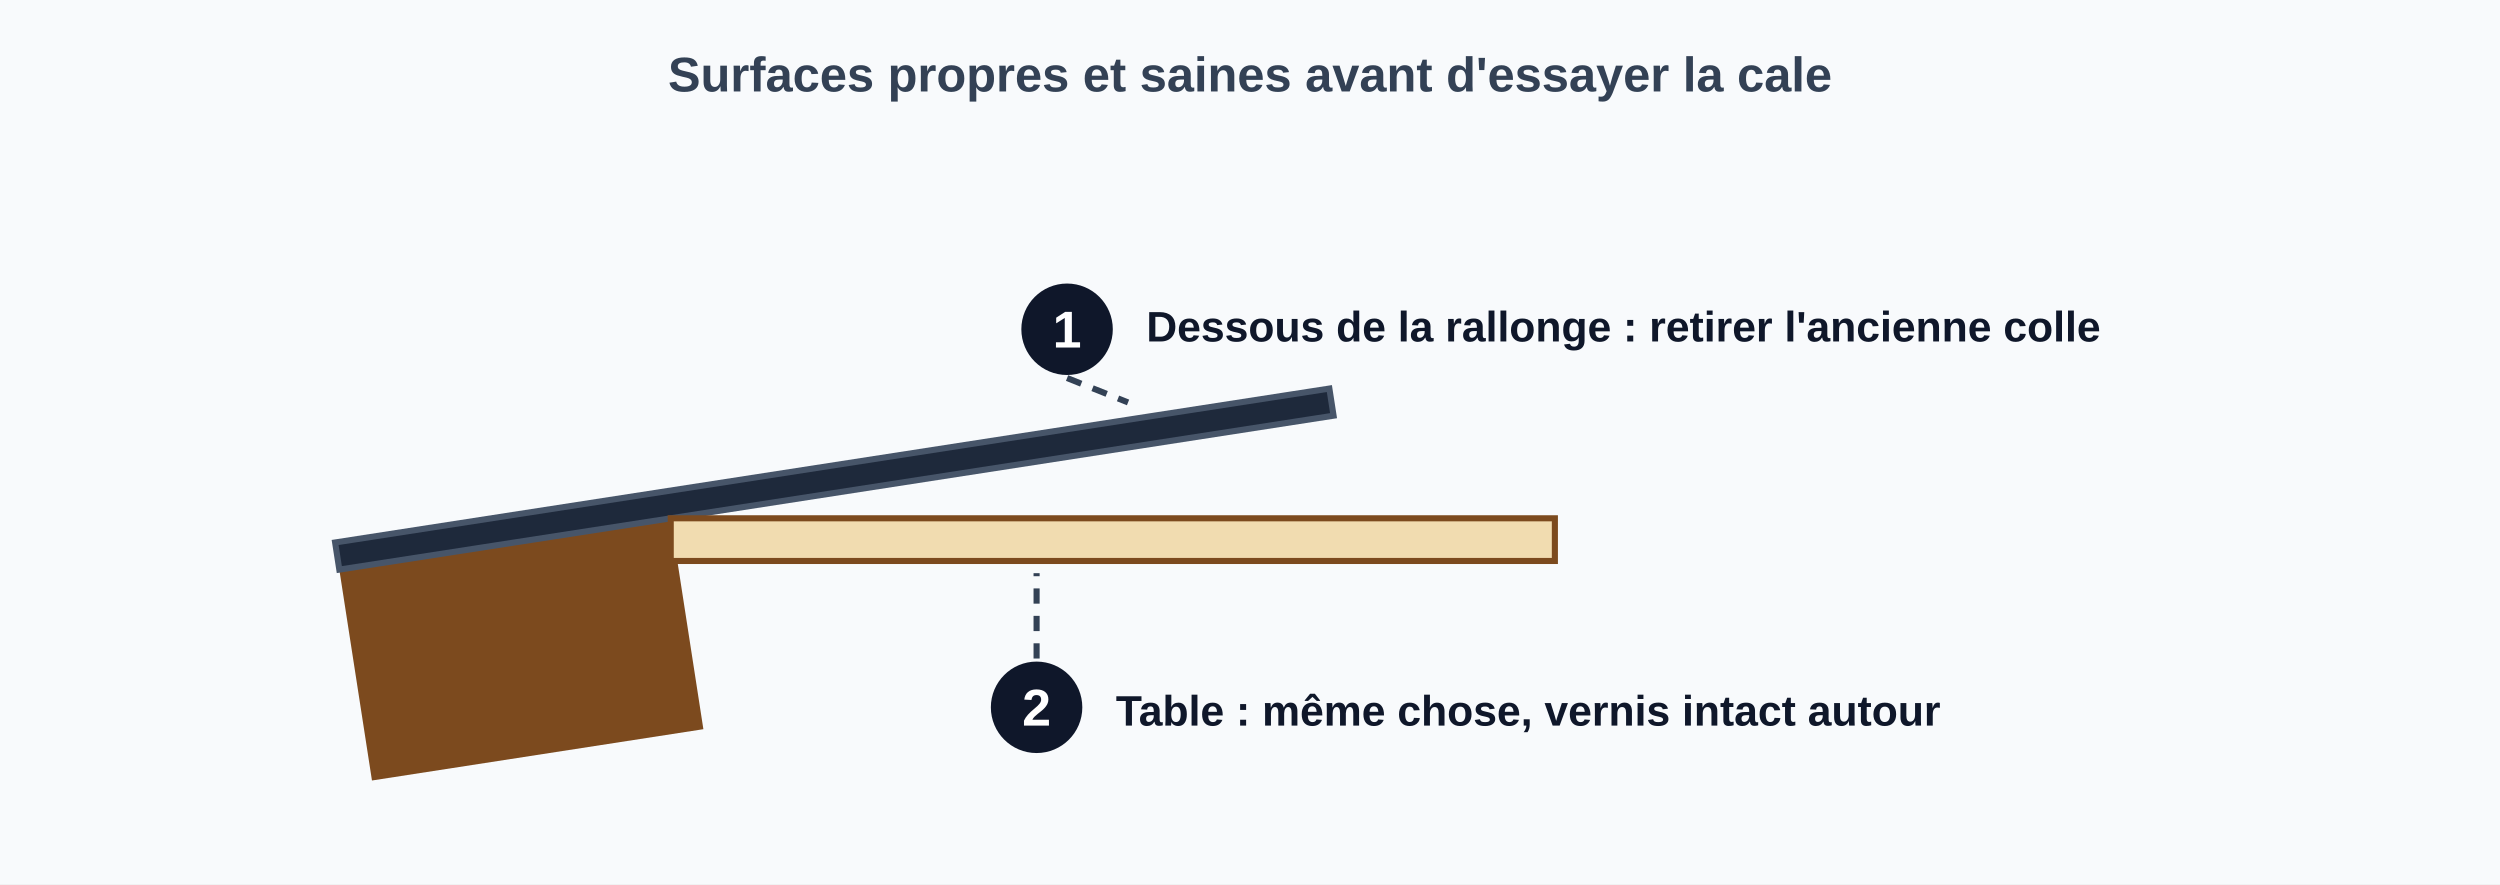
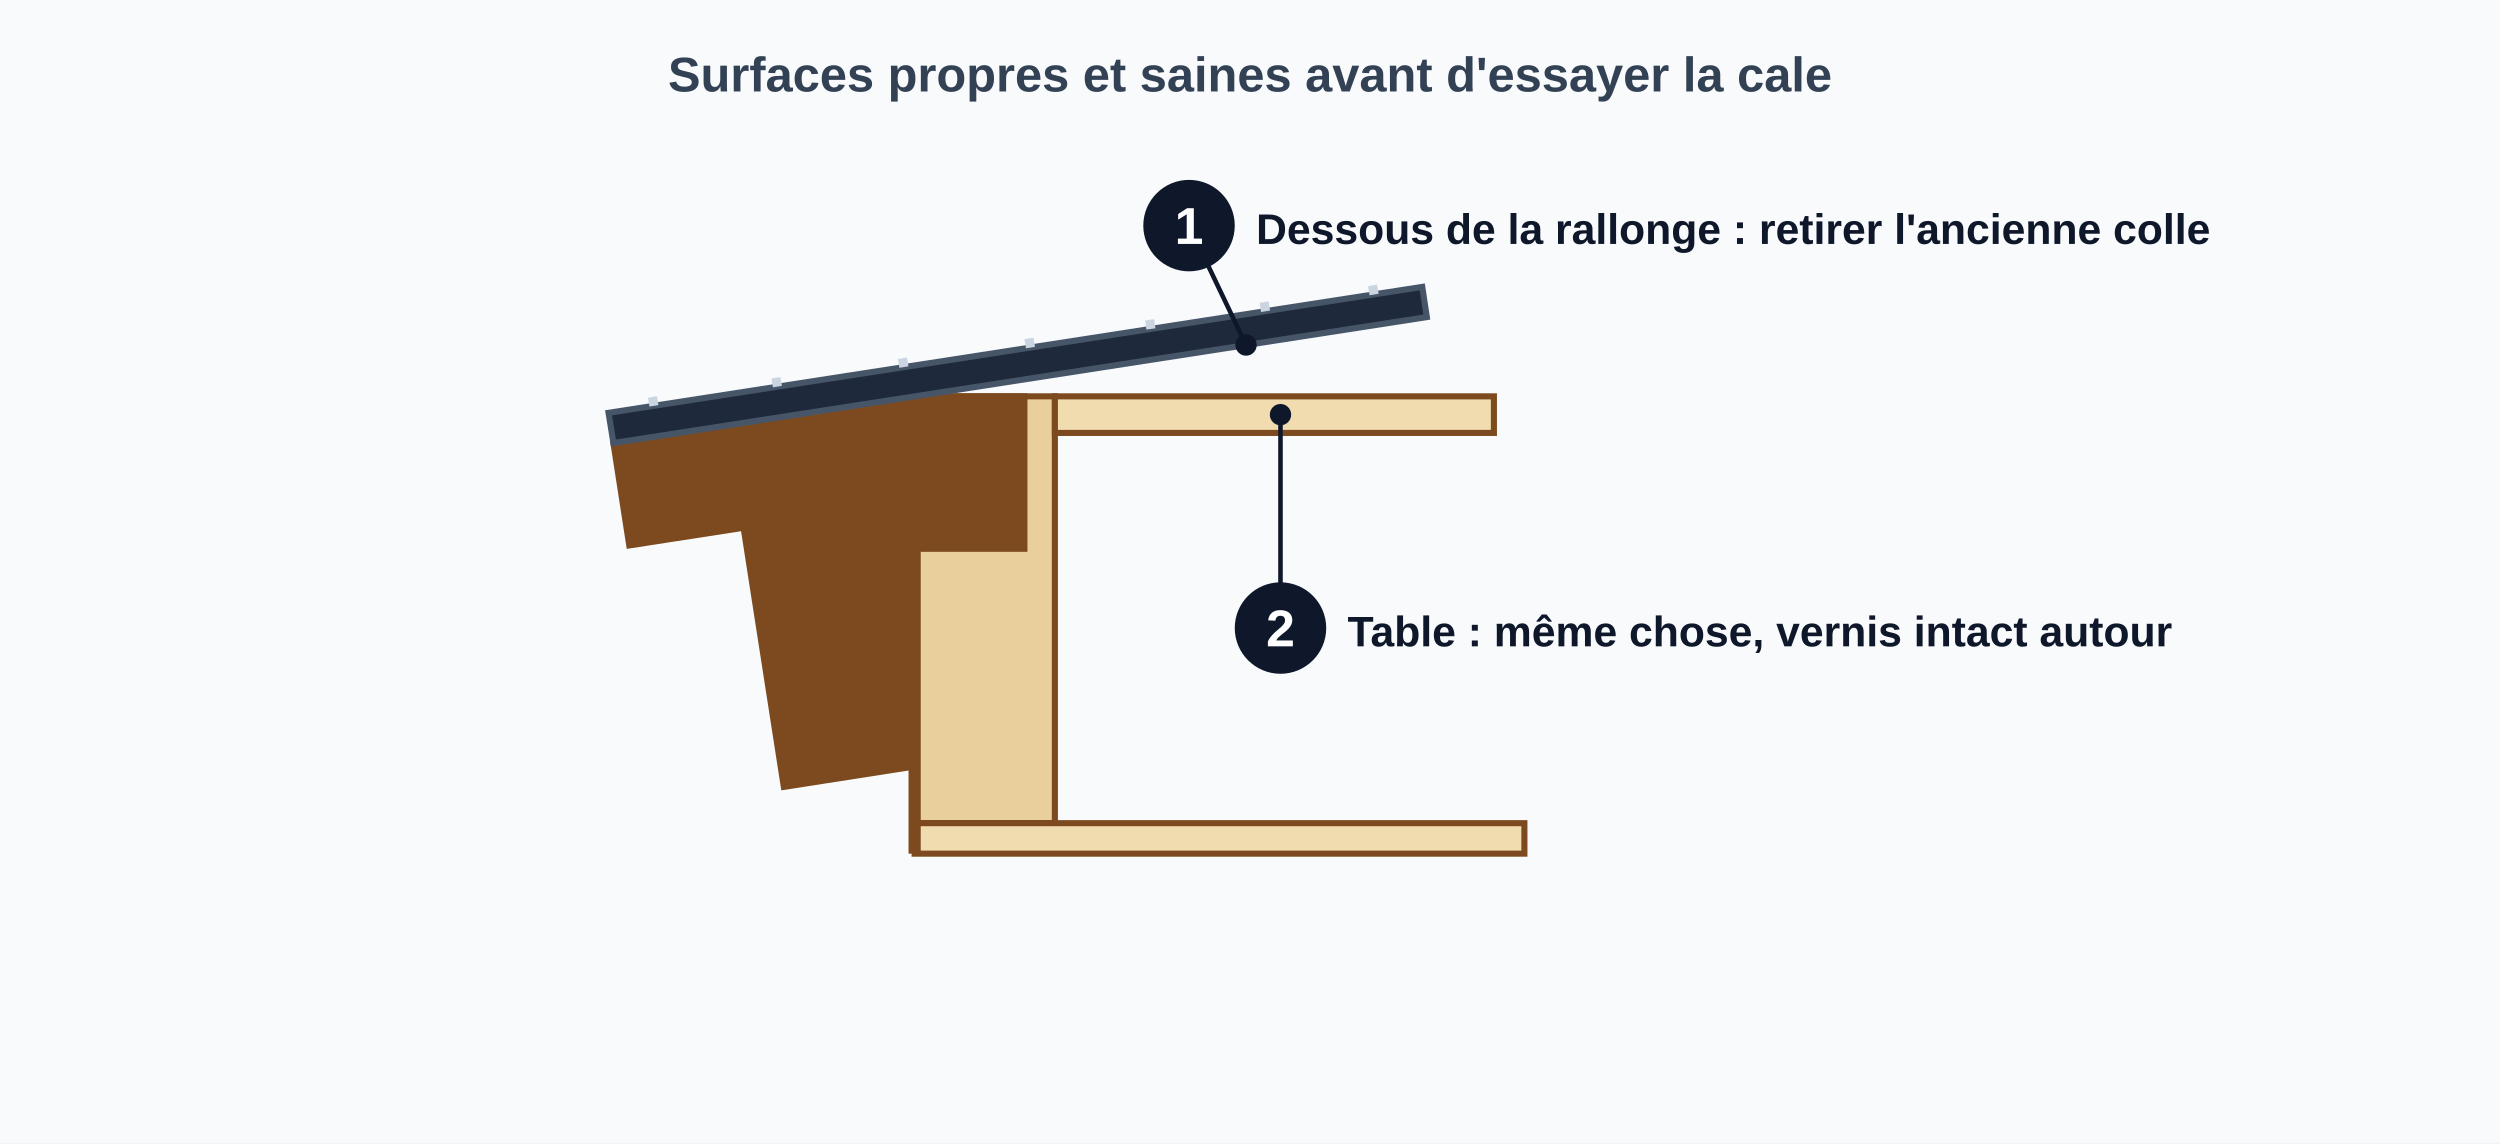
- <svg xmlns="http://www.w3.org/2000/svg" viewBox="0 0 820 290" role="img" aria-labelledby="t d" font-family="Arial, Helvetica, sans-serif">
-   <rect width="820" height="290" fill="#f8fafc" />
-   <g transform="rotate(-8.8 220 170)">
-     <rect x="110" y="170" width="110" height="70" fill="#7c4a1e" />
-     <rect x="110" y="161" width="330" height="9" fill="#1e293b" stroke="#475569" stroke-width="2" />
-   </g>
-   <rect x="220" y="170" width="290" height="14" fill="#f1dcb0" stroke="#7c4a1e" stroke-width="2" />
-   <circle cx="350" cy="108" r="15" fill="#0f172a" />
-   <text x="350" y="114" font-size="17" font-weight="bold" fill="#fff" text-anchor="middle">1</text>
-   <circle cx="340" cy="232" r="15" fill="#0f172a" />
-   <text x="340" y="238" font-size="17" font-weight="bold" fill="#fff" text-anchor="middle">2</text>
-   <path d="M350 124 L370 132" stroke="#334155" stroke-width="2" stroke-dasharray="5 4" fill="none" />
-   <path d="M340 216 L340 188" stroke="#334155" stroke-width="2" stroke-dasharray="5 4" fill="none" />
-   <text x="376" y="112" font-size="14" fill="#0f172a" font-weight="bold" text-anchor="start">Dessous de la rallonge : retirer l'ancienne colle</text>
-   <text x="366" y="238" font-size="14" fill="#0f172a" font-weight="bold" text-anchor="start">Table : même chose, vernis intact autour</text>
+ <svg xmlns="http://www.w3.org/2000/svg" viewBox="0 0 820 375" role="img" aria-labelledby="t d" font-family="Arial, Helvetica, sans-serif">
+   <rect width="820" height="375" fill="#f8fafc" />
  <text x="410" y="30" font-size="16" fill="#334155" font-weight="bold" text-anchor="middle">Surfaces propres et saines avant d'essayer la cale</text>
+   <rect x="300" y="130" width="46" height="140" fill="#e8cf9b" stroke="#7c4a1e" stroke-width="2" />
+   <rect x="346" y="130" width="144" height="12" fill="#f1dcb0" stroke="#7c4a1e" stroke-width="2" />
+   <rect x="300" y="270" width="200" height="10" fill="#f1dcb0" stroke="#7c4a1e" stroke-width="2" />
+   <line x1="300" y1="130" x2="300" y2="280" stroke="#7c4a1e" stroke-width="4" />
+   <polygon points="300.0,130.0 336.0,130.0 336.0,180.0 300.0,180.0" fill="#7c4a1e" stroke="#7c4a1e" stroke-width="2" />
+   <polygon points="201.2,145.3 300.0,130.0 300.0,251.4 257.1,258.1 243.9,173.1 206.4,178.9" fill="#7c4a1e" stroke="#7c4a1e" stroke-width="2" />
+   <polygon points="199.6,135.4 466.5,94.1 468.0,104.0 201.2,145.3" fill="#1e293b" stroke="#475569" stroke-width="2" />
+   <line x1="214.0" y1="130.2" x2="214.5" y2="133.1" stroke="#cbd5e1" stroke-width="3" />
+   <line x1="254.5" y1="123.9" x2="255.0" y2="126.8" stroke="#cbd5e1" stroke-width="3" />
+   <line x1="296.0" y1="117.5" x2="296.5" y2="120.4" stroke="#cbd5e1" stroke-width="3" />
+   <line x1="337.5" y1="111.0" x2="338.0" y2="114.0" stroke="#cbd5e1" stroke-width="3" />
+   <line x1="377.1" y1="104.9" x2="377.5" y2="107.9" stroke="#cbd5e1" stroke-width="3" />
+   <line x1="414.6" y1="99.1" x2="415.1" y2="102.1" stroke="#cbd5e1" stroke-width="3" />
+   <line x1="450.2" y1="93.6" x2="450.7" y2="96.6" stroke="#cbd5e1" stroke-width="3" />
+   <line x1="390" y1="74" x2="408.705" y2="113.172" stroke="#0f172a" stroke-width="1.5" />
+   <circle cx="408.705" cy="113.172" r="3.5" fill="#0f172a" />
+   <circle cx="390" cy="74" r="15" fill="#0f172a" />
+   <text x="390" y="80" font-size="17" font-weight="bold" fill="#fff" text-anchor="middle">1</text>
+   <line x1="420" y1="206" x2="420" y2="136" stroke="#0f172a" stroke-width="1.5" />
+   <circle cx="420" cy="136" r="3.5" fill="#0f172a" />
+   <circle cx="420" cy="206" r="15" fill="#0f172a" />
+   <text x="420" y="212" font-size="17" font-weight="bold" fill="#fff" text-anchor="middle">2</text>
+   <text x="412" y="80" font-size="14" fill="#0f172a" font-weight="bold" text-anchor="start">Dessous de la rallonge : retirer l'ancienne colle</text>
+   <text x="442" y="212" font-size="14" fill="#0f172a" font-weight="bold" text-anchor="start">Table : même chose, vernis intact autour</text>
</svg>
